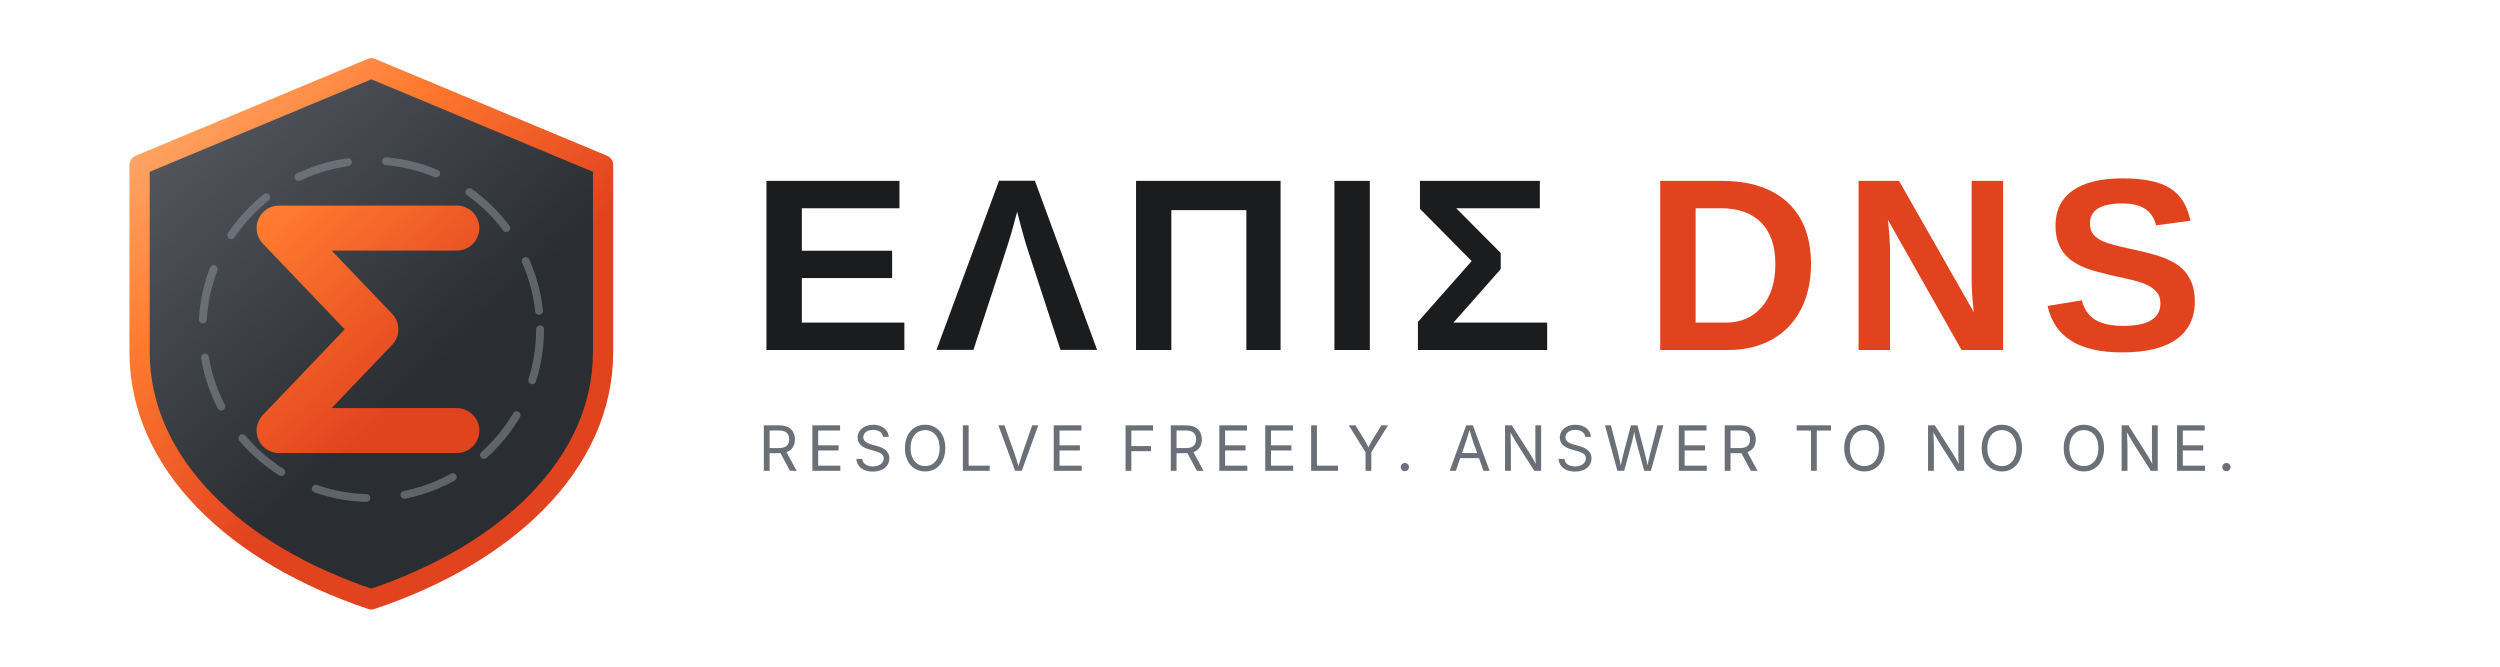
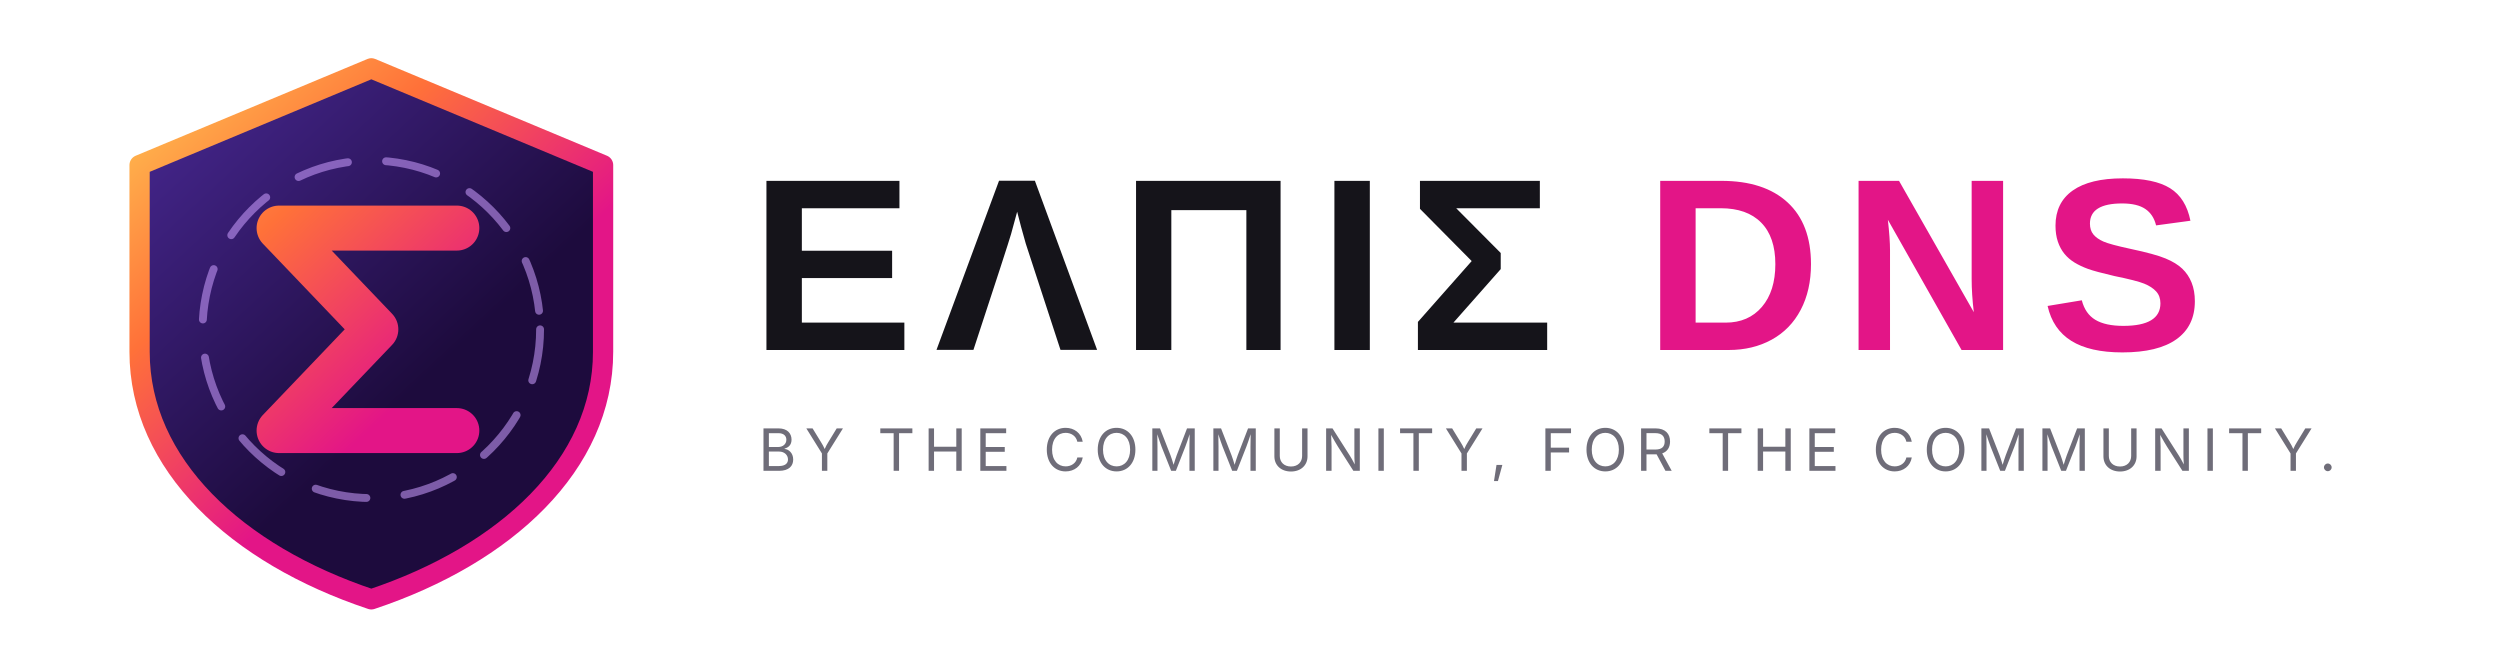
<svg xmlns="http://www.w3.org/2000/svg" viewBox="0 0 1200 320" width="1200" height="320" role="img" aria-labelledby="elpis-logo-title">
  <defs>
    <linearGradient id="logoFlame" x1="60" y1="40" x2="300" y2="300" gradientUnits="userSpaceOnUse">
-       <stop offset="0" stop-color="#ffb072" />
-       <stop offset="0.45" stop-color="#ff7a2f" />
-       <stop offset="1" stop-color="#e2431f" />
+       <stop offset="0" stop-color="#ffbd4f" />
+       <stop offset="0.45" stop-color="#ff7139" />
+       <stop offset="1" stop-color="#e31587" />
    </linearGradient>
    <linearGradient id="logoSteel" x1="40" y1="20" x2="300" y2="300" gradientUnits="userSpaceOnUse">
-       <stop offset="0" stop-color="#5c6067" />
-       <stop offset="1" stop-color="#2a2d31" />
+       <stop offset="0" stop-color="#4b2a99" />
+       <stop offset="1" stop-color="#1d0b3d" />
    </linearGradient>
    <style>
			/* Readable on a white README and on a dark page alike */
- 			.wordmark{ fill:#1b1c1e; }
- 			.tagline{ fill:#6b7078; }
+ 			.wordmark{ fill:#15141a; }
+ 			.tagline{ fill:#6f6d79; }

			@media (prefers-color-scheme: dark){
- 				.wordmark{ fill:#e9e7e4; }
- 				.tagline{ fill:#8b9099; }
+ 				.wordmark{ fill:#fbfbfe; }
+ 				.tagline{ fill:#a49cbf; }
			}
		</style>
  </defs>
  <g transform="translate(40 22) scale(0.54)">
    <path d="M256 20 L462 106 V272 C462 372 376 452 256 492 C136 452 50 372 50 272 V106 Z" fill="url(#logoSteel)" />
    <path d="M256 20 L462 106 V272 C462 372 376 452 256 492 C136 452 50 372 50 272 V106 Z" fill="none" stroke="url(#logoFlame)" stroke-width="18" stroke-linejoin="round" />
-     <circle cx="256" cy="252" r="150" fill="none" stroke="#8b9099" stroke-width="7" stroke-opacity="0.55" stroke-linecap="round" stroke-dasharray="46 34" />
+     <circle cx="256" cy="252" r="150" fill="none" stroke="#cb9eff" stroke-width="7" stroke-opacity="0.55" stroke-linecap="round" stroke-dasharray="46 34" />
    <path d="M332 162 H174 L260 252 L174 342 H332" fill="none" stroke="url(#logoFlame)" stroke-width="40" stroke-linecap="round" stroke-linejoin="round" />
  </g>
  <text x="360" y="168" class="wordmark" font-family="Oswald, 'Arial Narrow', 'Helvetica Neue', Arial, sans-serif" font-size="118" font-weight="600" letter-spacing="10">ΕΛΠΙΣ <tspan fill="url(#logoFlame)">DNS</tspan>
  </text>
-   <text x="364" y="226" class="tagline" font-family="Inter, 'Segoe UI', Helvetica, Arial, sans-serif" font-size="30" letter-spacing="4">RESOLVE FREELY. ANSWER TO NO ONE.</text>
+   <text x="364" y="226" class="tagline" font-family="Inter, 'Segoe UI', Helvetica, Arial, sans-serif" font-size="28" letter-spacing="4">BY THE COMMUNITY, FOR THE COMMUNITY.</text>
</svg>
